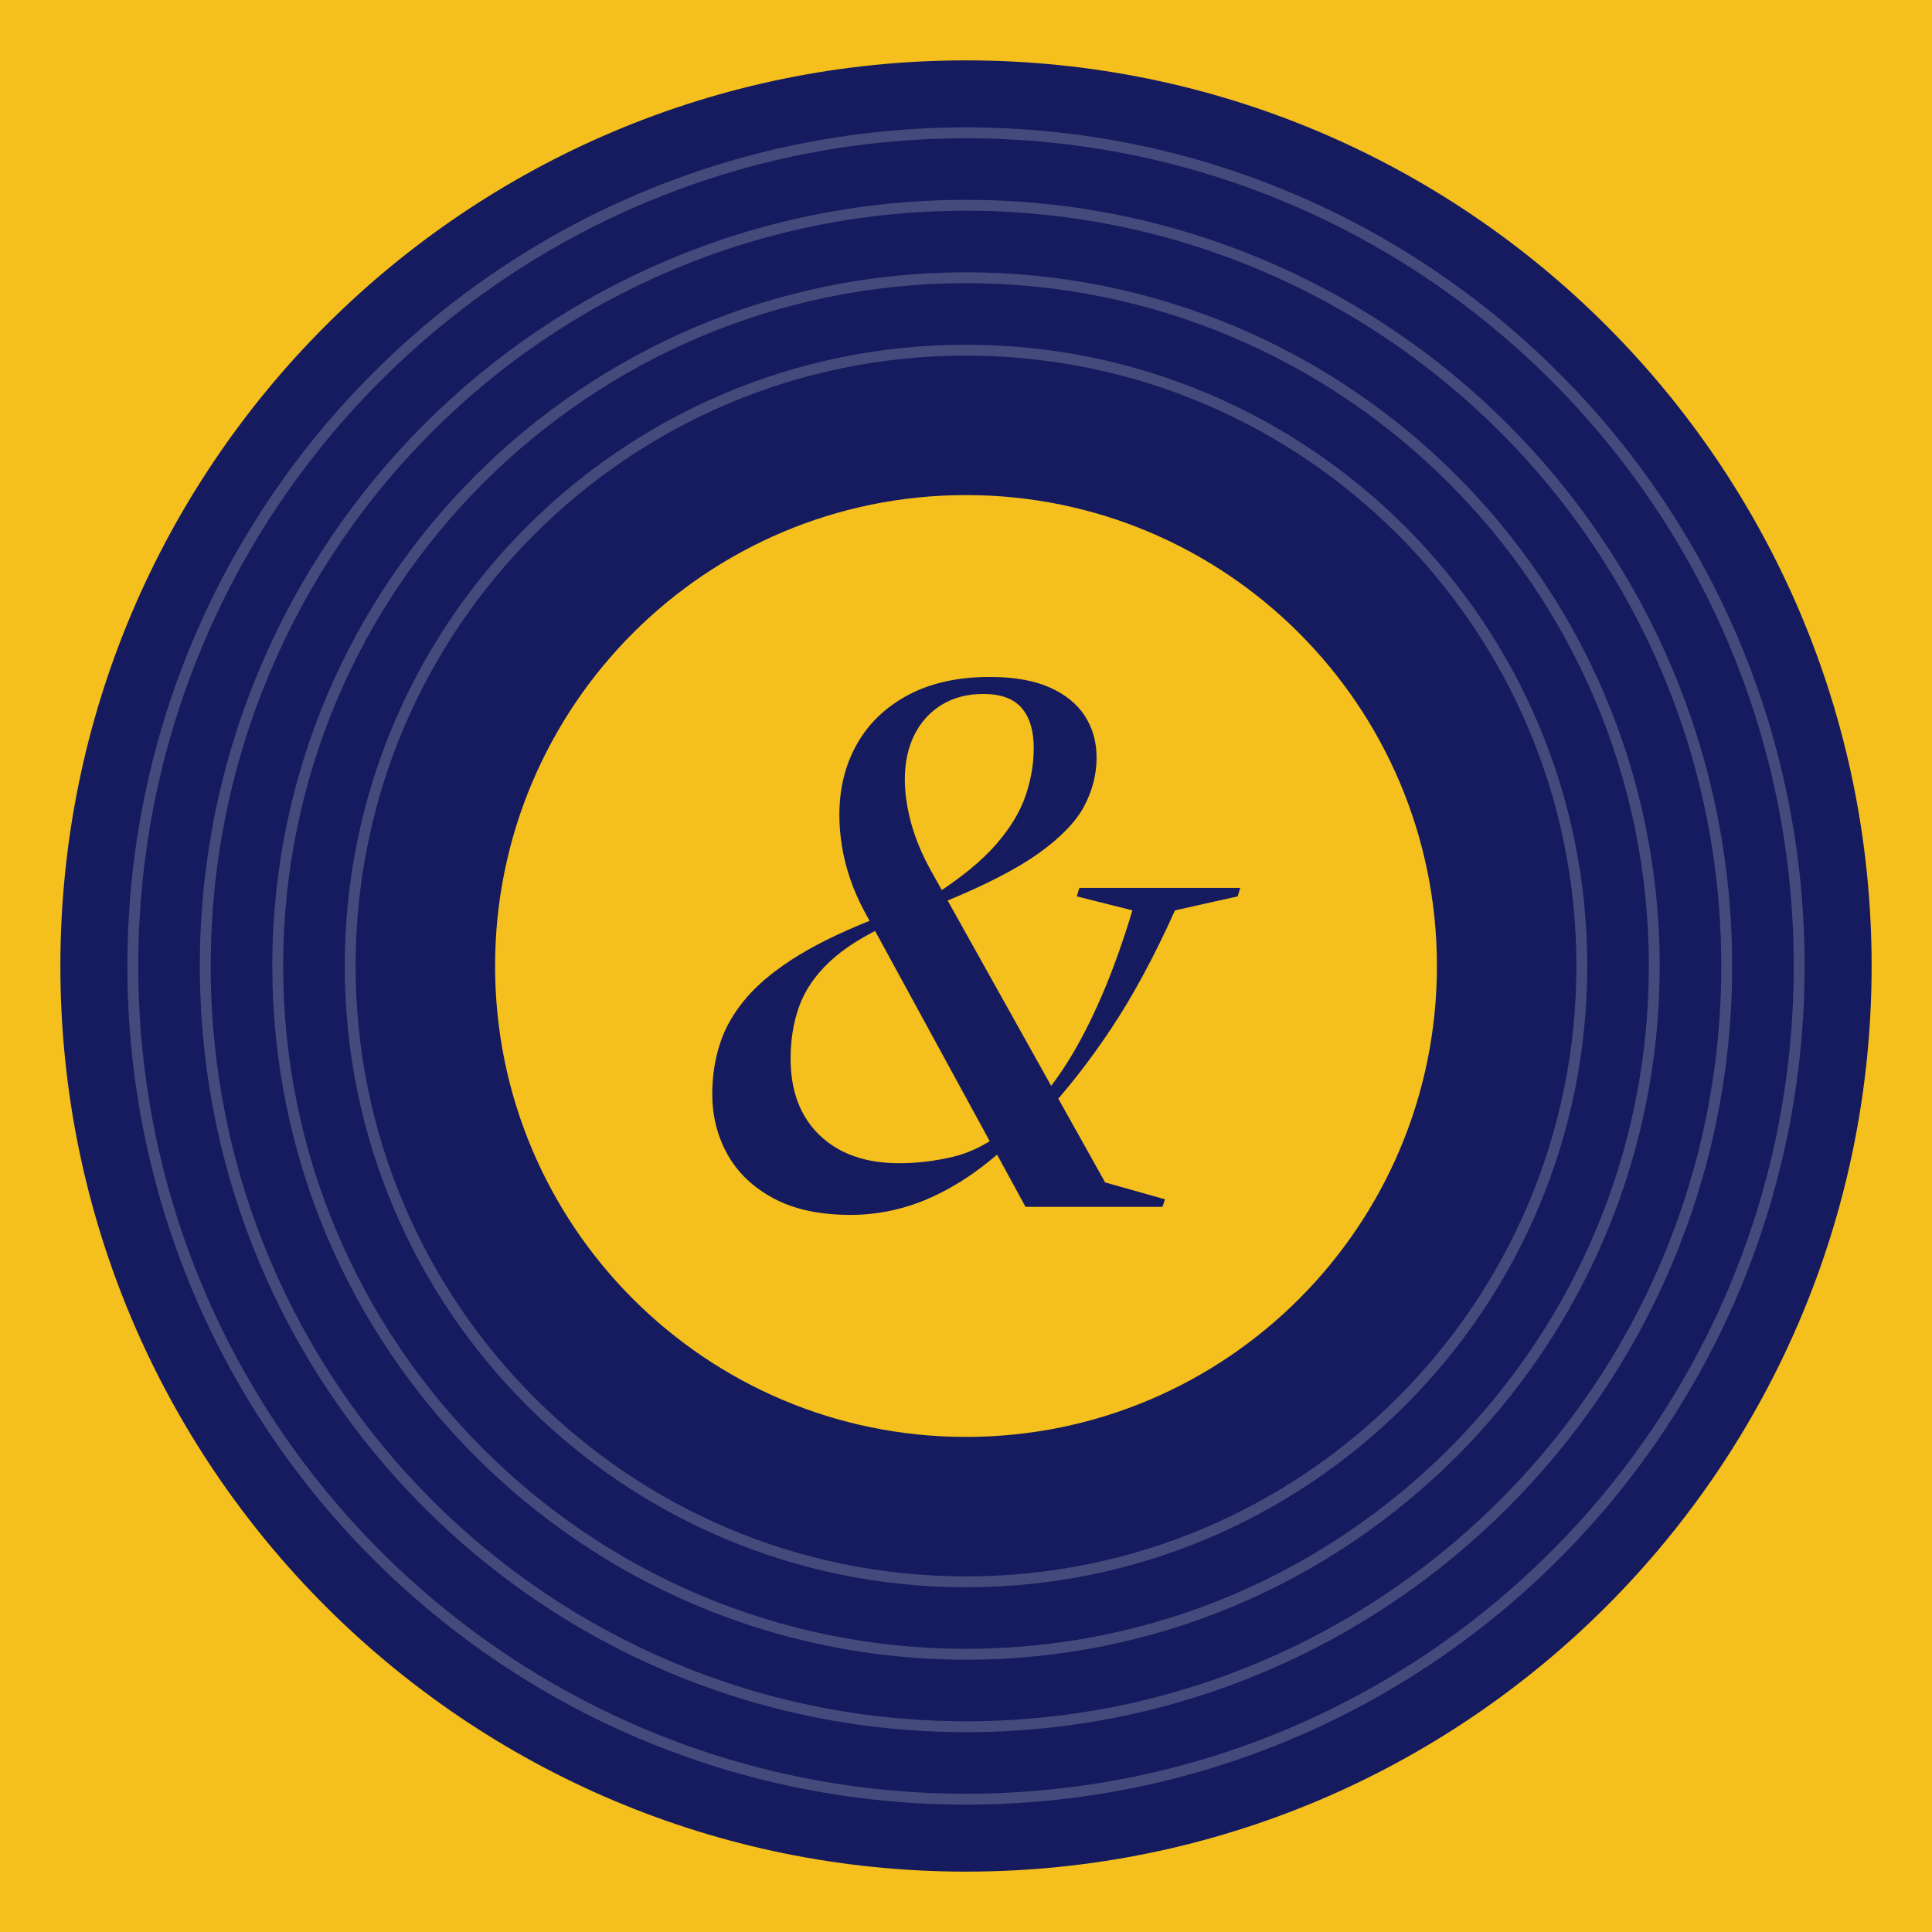
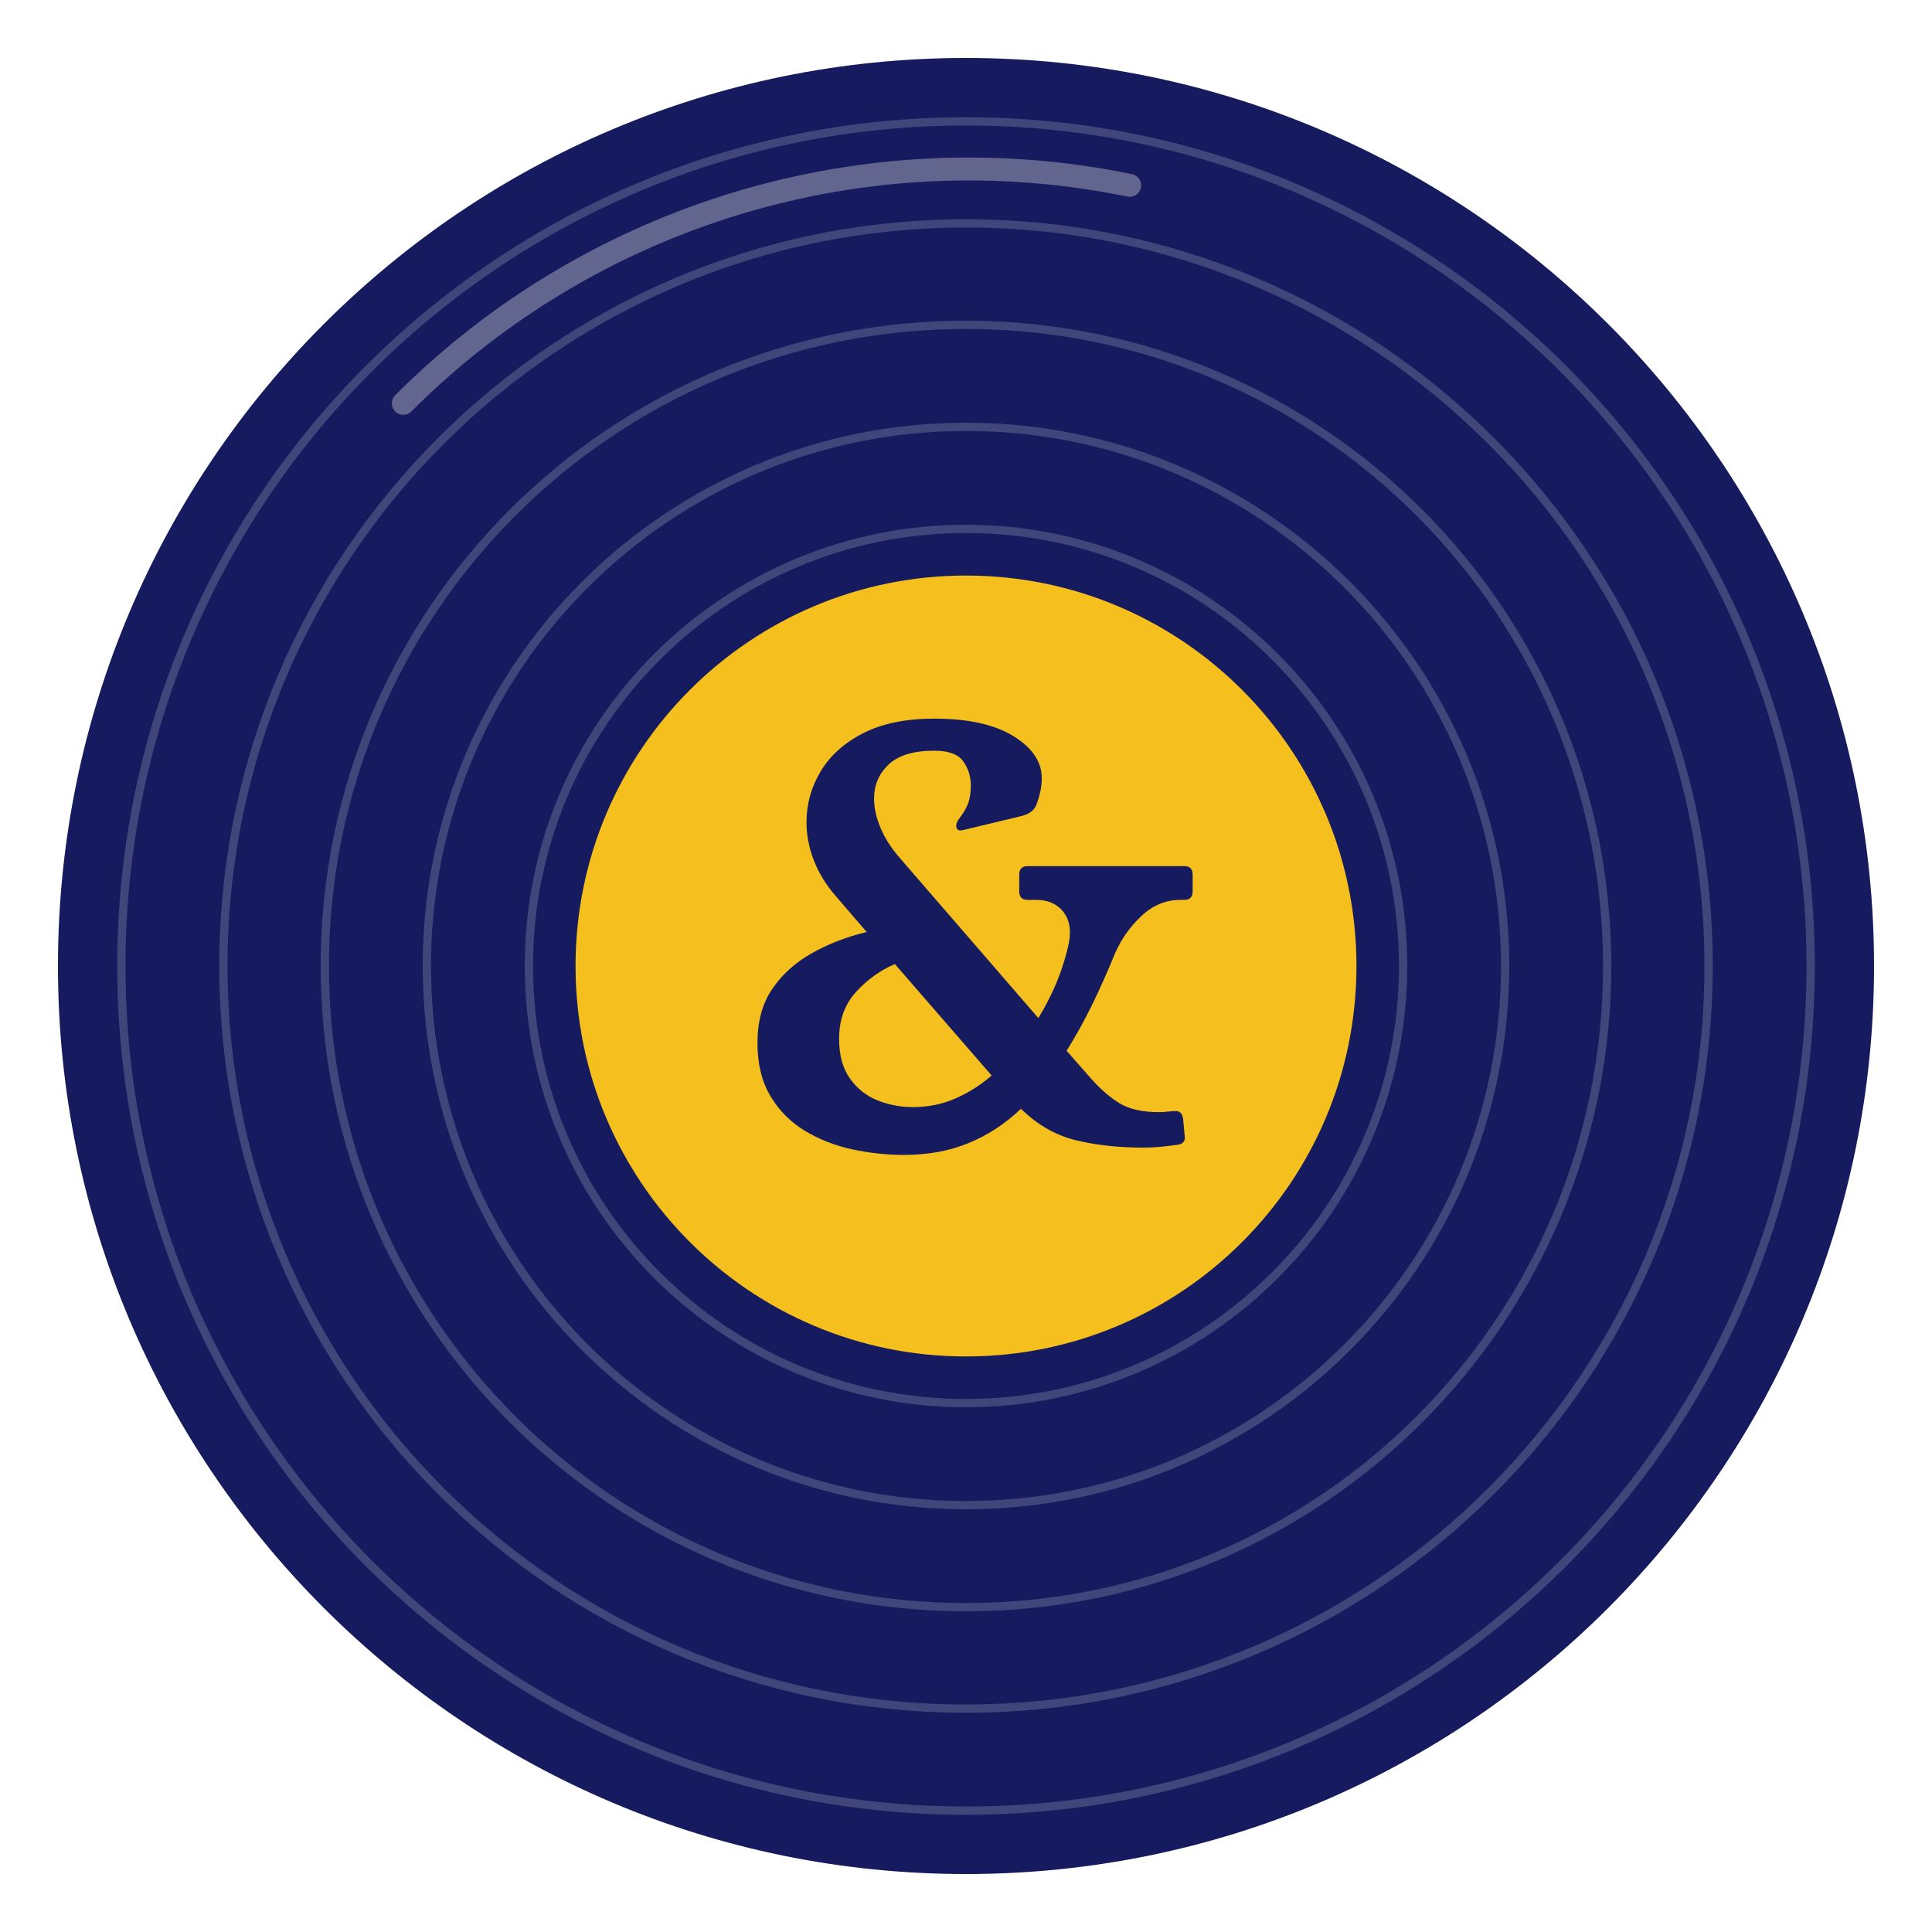
<svg xmlns="http://www.w3.org/2000/svg" viewBox="0 0 320 320" width="320" height="320">
-   <rect width="320" height="320" fill="#f5bf1d" />
-   <circle cx="160" cy="160" r="150" fill="#151b5e" />
-   <circle cx="160" cy="160" r="138.00" fill="none" stroke="#f1f1eb" stroke-opacity=".22" stroke-width="1.80" />
-   <circle cx="160" cy="160" r="126.00" fill="none" stroke="#f1f1eb" stroke-opacity=".22" stroke-width="1.80" />
-   <circle cx="160" cy="160" r="114.00" fill="none" stroke="#f1f1eb" stroke-opacity=".22" stroke-width="1.80" />
-   <circle cx="160" cy="160" r="102.00" fill="none" stroke="#f1f1eb" stroke-opacity=".22" stroke-width="1.80" />
-   <circle cx="160" cy="160" r="78.00" fill="#f5bf1d" />
-   <path d="M172.67 184.881 168.608 188.085Q163.7 192.861 159.087 195.726Q154.475 198.591 149.977 199.909Q145.48 201.227 140.886 201.227Q133.233 201.227 128.131 198.489Q123.029 195.75 120.502 191.216Q117.975 186.683 117.975 181.206Q117.975 176.696 119.299 172.707Q120.623 168.717 123.766 165.108Q126.91 161.499 132.368 158.174Q137.827 154.85 146.096 151.718L154.971 148.091Q161.511 143.872 165.017 139.816Q168.523 135.76 169.872 131.788Q171.22 127.816 171.22 123.911Q171.22 119.595 169.225 117.268Q167.23 114.941 162.853 114.941Q158.912 114.941 155.992 116.724Q153.073 118.507 151.471 121.675Q149.869 124.842 149.869 129.11Q149.869 132.483 150.914 136.328Q151.96 140.172 154.197 144.21L183.044 195.847L192.957 198.64L192.546 199.897H169.865L143.255 151.102Q141.768 148.357 140.831 145.619Q139.894 142.881 139.459 140.185Q139.024 137.488 139.024 135.022Q139.024 128.36 141.962 123.198Q144.9 118.036 150.491 115.08Q156.083 112.124 163.966 112.124Q169.962 112.124 173.867 113.865Q177.772 115.606 179.701 118.61Q181.629 121.614 181.629 125.471Q181.629 129.569 179.628 133.426Q177.627 137.283 172.217 141.2Q166.807 145.117 156.458 149.361L147.342 153.036Q140.934 155.95 137.362 159.341Q133.789 162.732 132.368 166.68Q130.948 170.627 130.948 175.342Q130.948 183.43 135.778 188.049Q140.608 192.667 148.938 192.667Q153.399 192.667 157.939 191.579Q162.478 190.491 167.133 186.767L170.857 183.648Q173.916 180.541 176.823 175.916Q179.731 171.292 182.445 165.029Q185.159 158.767 187.565 150.787L178.353 148.466L178.776 147.064H205.422L204.999 148.466L194.614 150.787Q189.536 162.092 184.108 170.276Q178.679 178.461 172.67 184.881Z" fill="#151b5e" />
+   <circle cx="160.0" cy="160.0" r="150.4" fill="#151b5e" />
+   <g fill="none" stroke="#f1f1eb" stroke-opacity=".2" stroke-width="1.37">
+     <circle cx="160.0" cy="160.0" r="139.9" />
+     <circle cx="160.0" cy="160.0" r="123.0" />
+     <circle cx="160.0" cy="160.0" r="106.2" />
+     <circle cx="160.0" cy="160.0" r="89.3" />
+     <circle cx="160.0" cy="160.0" r="72.4" />
+   </g>
+   <path d="M66.8 66.8 A132.4 132.4 0 0 1 187.1 30.7" fill="none" stroke="#f1f1eb" stroke-opacity=".35" stroke-width="3.8" stroke-linecap="round" />
+   <circle cx="160.0" cy="160.0" r="64.672" fill="#f5bf1d" />
+   <path d="M196.15 143.46Q197.54 143.46 197.54 144.85L197.54 147.65Q197.54 149.05 196.15 149.05L195.49 149.05Q191.86 149.05 189.01 151.76Q186.17 154.46 184.68 157.91Q182.9 162.29 180.9 166.4Q178.89 170.5 176.66 174.04L180.76 178.7Q183.18 181.41 185.56 182.81Q187.94 184.21 192.04 184.21Q192.6 184.21 193.49 184.11Q194.37 184.02 194.75 184.02Q195.77 184.02 195.96 185.32L196.24 188.31Q196.33 189.43 195.03 189.61Q193.72 189.8 192.28 189.94Q190.83 190.08 189.34 190.08Q183.28 190.08 178.24 188.87Q173.21 187.66 169.1 183.65Q165.19 187.38 160.43 189.33Q155.68 191.29 149.71 191.29Q145.42 191.29 141.13 190.36Q136.84 189.43 133.3 187.28Q129.75 185.14 127.61 181.55Q125.46 177.96 125.46 172.74Q125.46 167.42 127.89 163.83Q130.31 160.24 134.42 157.91Q138.52 155.58 143.55 154.37L138.33 148.3Q136 145.6 134.79 142.48Q133.58 139.35 133.58 136.18Q133.58 131.71 135.91 127.79Q138.24 123.87 142.95 121.45Q147.66 119.03 154.74 119.03Q163.14 119.03 167.84 121.92Q172.55 124.81 172.55 128.91Q172.55 129.94 172.32 131.05Q172.09 132.17 171.62 133.39Q171.06 134.69 169.2 135.16L159.5 137.49Q158.38 137.77 158.38 136.74Q158.38 136.28 158.85 135.62Q160.06 134.04 160.43 132.83Q160.8 131.61 160.8 130.12Q160.8 127.88 159.55 126.11Q158.29 124.34 154.74 124.34Q149.61 124.34 147.19 126.62Q144.77 128.91 144.77 132.27Q144.77 134.6 145.88 137.21Q147 139.82 149.15 142.24L171.99 168.63Q174.61 164.25 175.91 160.29Q177.22 156.32 177.22 154.46Q177.22 152.03 175.68 150.54Q174.14 149.05 171.71 149.05L170.22 149.05Q168.82 149.05 168.82 147.65L168.82 144.85Q168.82 143.46 170.22 143.46ZM148.22 159.68Q144.67 161.17 141.83 164.25Q138.98 167.33 138.98 172.08Q138.98 176.09 140.76 178.61Q142.53 181.13 145.33 182.25Q148.12 183.37 151.2 183.37Q155.02 183.37 158.29 181.92Q161.55 180.48 164.25 178.14Z" fill="#151b5e" />
</svg>
